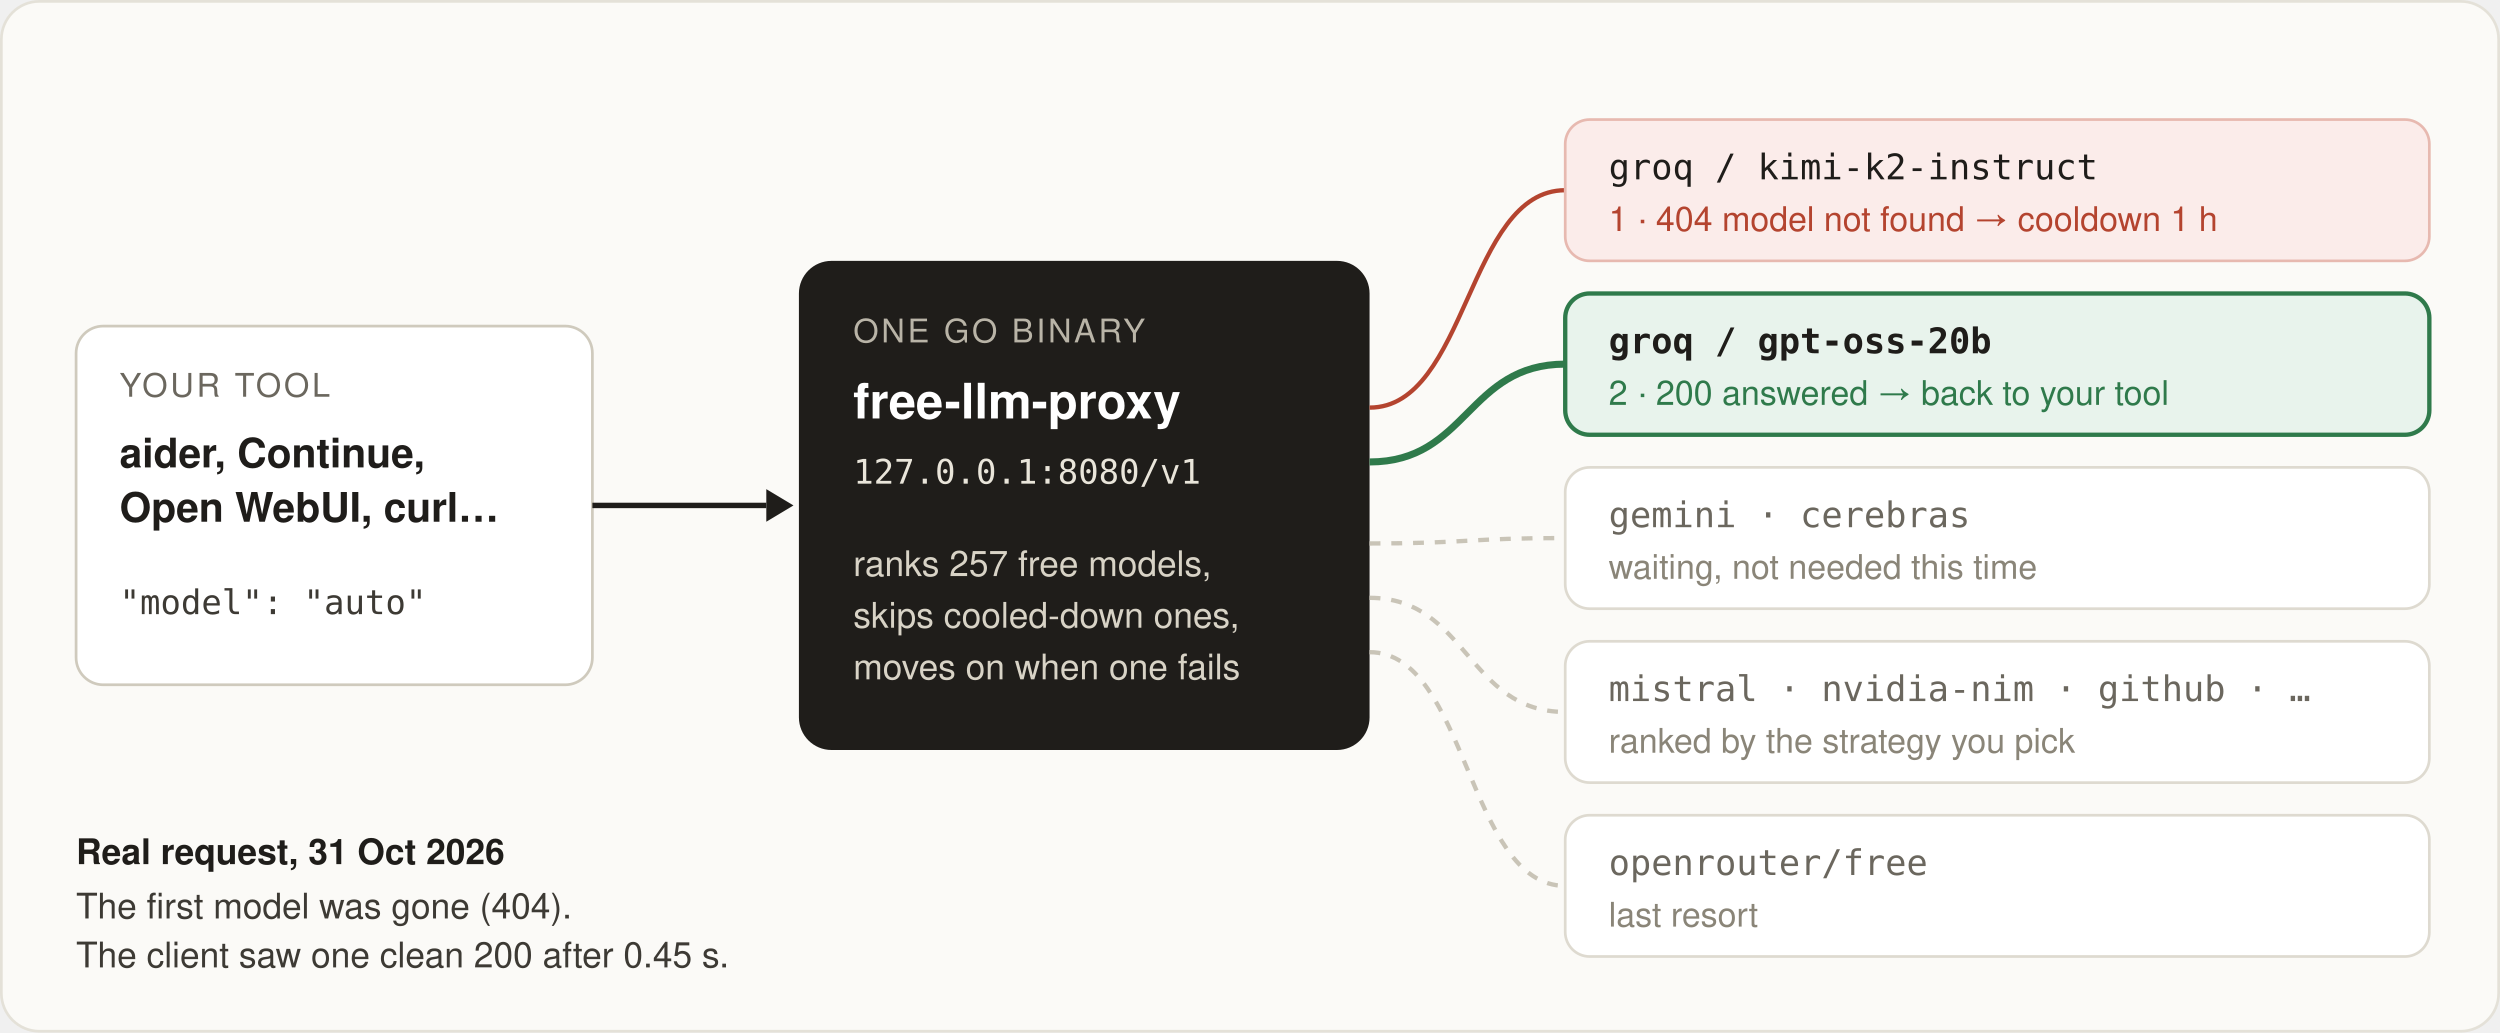
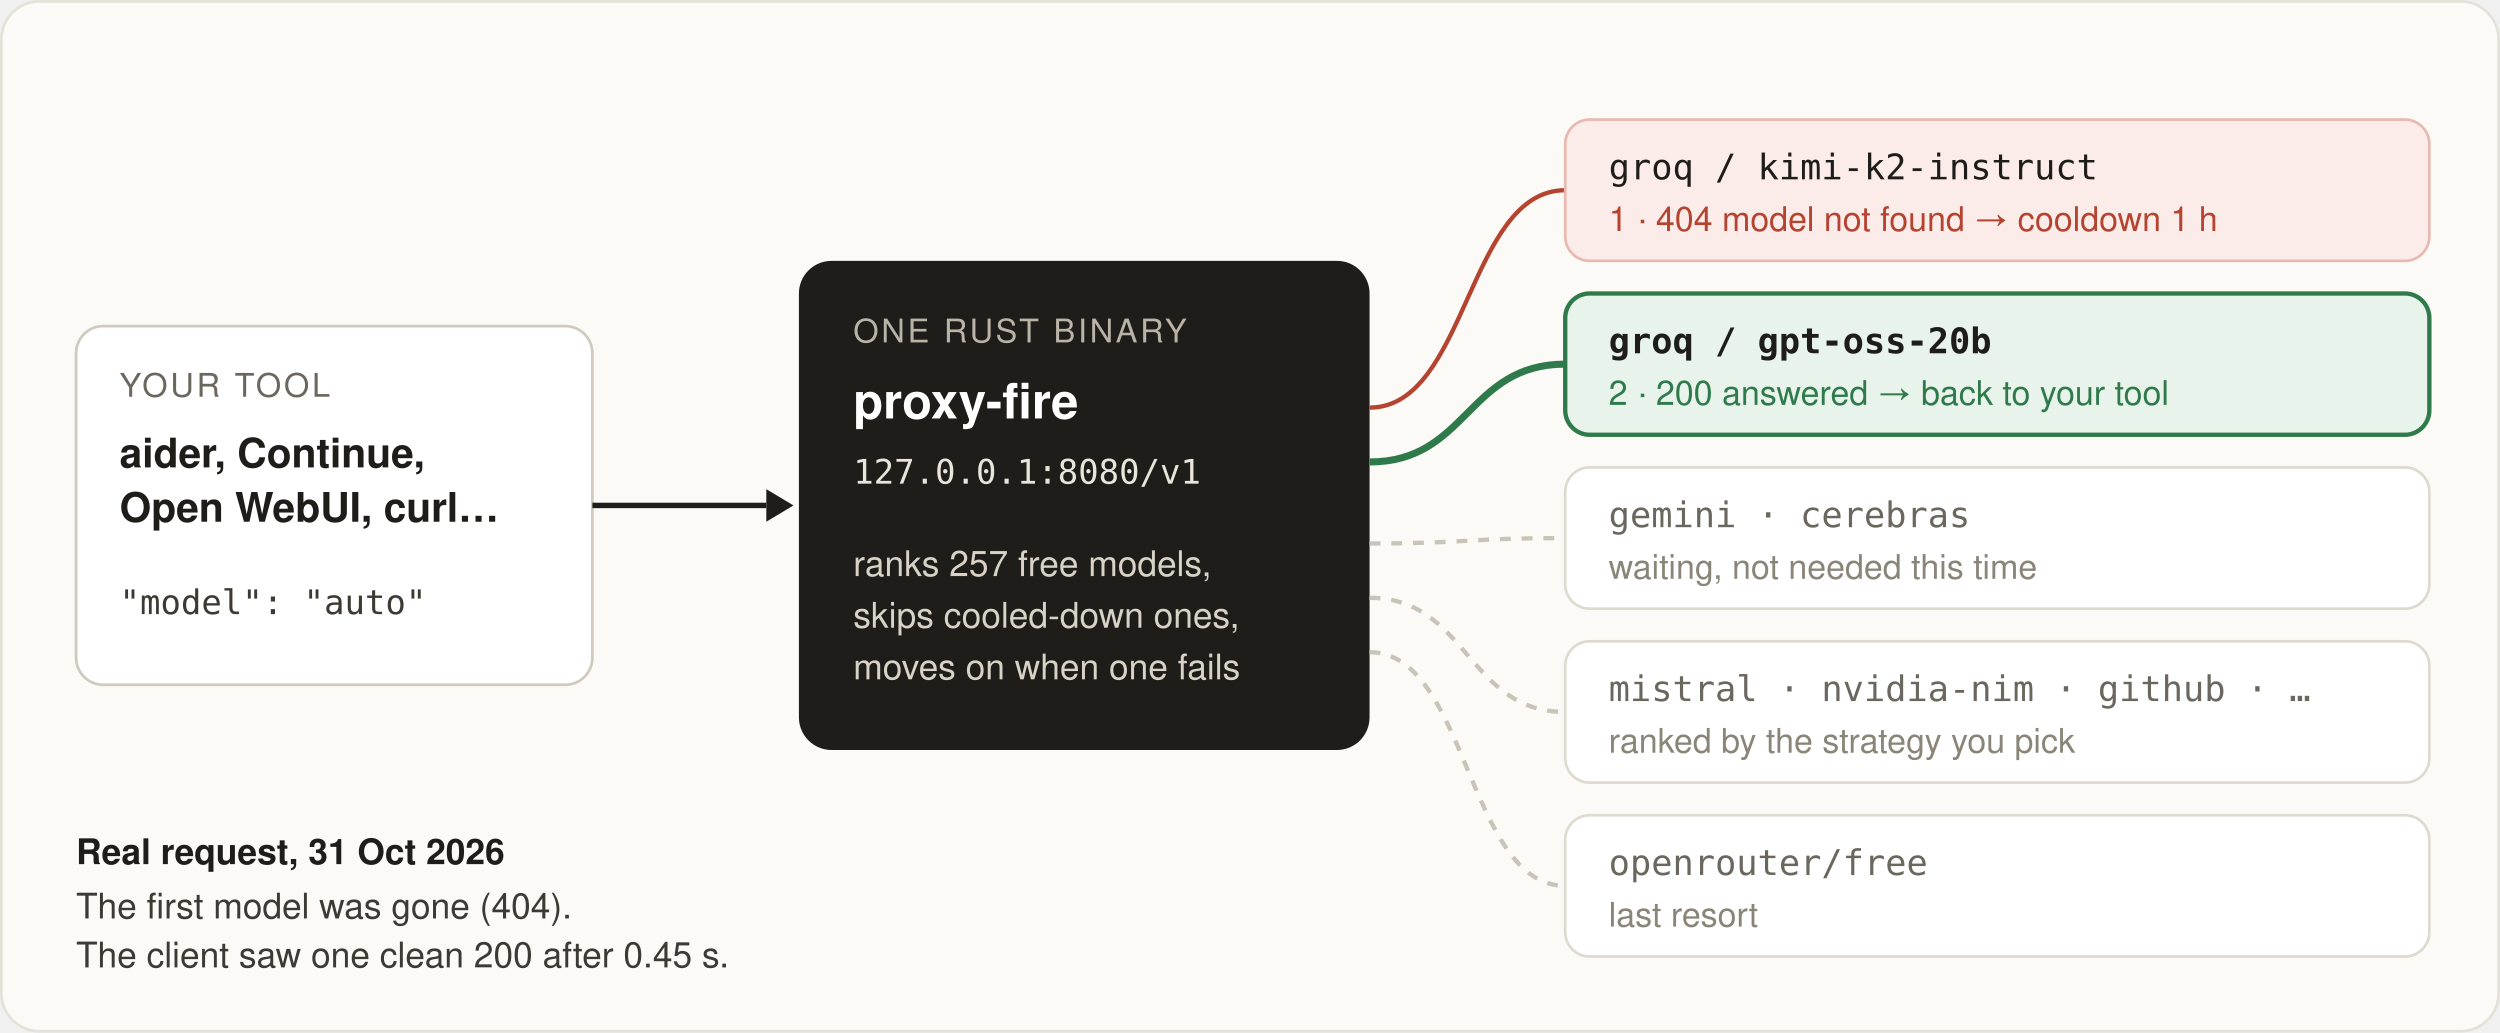
<svg xmlns="http://www.w3.org/2000/svg" width="920" height="380" viewBox="0 0 920 380" role="img" aria-labelledby="t d">
  <style>
    .sans { font-family: -apple-system, "Segoe UI", Helvetica, Arial, sans-serif; }
    .mono { font-family: ui-monospace, SFMono-Regular, Menlo, Consolas, monospace; }
  </style>
  <rect x="0.5" y="0.5" width="919" height="379" rx="14" fill="#fbfaf7" stroke="#e4e1d8" />
  <rect x="28" y="120" width="190" height="132" rx="10" fill="#ffffff" stroke="#cfcabd" />
  <text x="44" y="146" class="sans" font-size="12" fill="#6b675e" letter-spacing="1">YOUR TOOL</text>
  <text x="44" y="172" class="sans" font-size="15" font-weight="600" fill="#1f1d1a">aider, Continue,</text>
  <text x="44" y="192" class="sans" font-size="15" font-weight="600" fill="#1f1d1a">Open WebUI, curl…</text>
  <text x="44" y="226" class="mono" font-size="12.5" fill="#3d3a34">"model": "auto"</text>
  <line x1="218" y1="186" x2="282" y2="186" stroke="#1f1d1a" stroke-width="2" />
  <path d="M282 180 L292 186 L282 192 Z" fill="#1f1d1a" />
  <rect x="294" y="96" width="210" height="180" rx="12" fill="#1f1d1a" />
-   <text x="314" y="126" class="sans" font-size="12" fill="#b9b4a7" letter-spacing="1">ONE GO BINARY</text>
-   <text x="314" y="154" class="sans" font-size="18" font-weight="700" fill="#ffffff">free-llm-proxy</text>
+   <text x="314" y="126" class="sans" font-size="12" fill="#b9b4a7" letter-spacing="1">ONE RUST BINARY</text>
+   <text x="314" y="154" class="sans" font-size="18" font-weight="700" fill="#ffffff">proxy-fire</text>
  <text x="314" y="178" class="mono" font-size="12.5" fill="#e9e5da">127.0.0.1:8080/v1</text>
  <text x="314" y="212" class="sans" font-size="13" fill="#d8d3c6">ranks 257 free models,</text>
  <text x="314" y="231" class="sans" font-size="13" fill="#d8d3c6">skips cooled-down ones,</text>
  <text x="314" y="250" class="sans" font-size="13" fill="#d8d3c6">moves on when one fails</text>
  <g stroke-width="1.6" fill="none">
    <path d="M504 150 C 540 150, 540 70, 576 70" stroke="#b4442f" />
    <path d="M504 170 C 540 170, 540 134, 576 134" stroke="#2f7a4b" stroke-width="2.6" />
    <path d="M504 200 C 540 200, 540 198, 576 198" stroke="#c9c4b7" stroke-dasharray="4 4" />
    <path d="M504 220 C 540 220, 540 262, 576 262" stroke="#c9c4b7" stroke-dasharray="4 4" />
    <path d="M504 240 C 540 240, 540 326, 576 326" stroke="#c9c4b7" stroke-dasharray="4 4" />
  </g>
  <rect x="576" y="44" width="318" height="52" rx="9" fill="#fbecea" stroke="#e7b9b0" />
  <text x="592" y="66" class="mono" font-size="13" fill="#1f1d1a">groq / kimi-k2-instruct</text>
  <text x="592" y="85" class="sans" font-size="12.5" fill="#b4442f">1 · 404 model not found → cooldown 1 h</text>
  <rect x="576" y="108" width="318" height="52" rx="9" fill="#e8f3ec" stroke="#2f7a4b" stroke-width="1.6" />
  <text x="592" y="130" class="mono" font-size="13" font-weight="700" fill="#1f1d1a">groq / gpt-oss-20b</text>
  <text x="592" y="149" class="sans" font-size="12.5" fill="#2f7a4b">2 · 200 answered → back to your tool</text>
  <rect x="576" y="172" width="318" height="52" rx="9" fill="#ffffff" stroke="#dedad0" />
  <text x="592" y="194" class="mono" font-size="13" fill="#6b675e">gemini · cerebras</text>
  <text x="592" y="213" class="sans" font-size="12.5" fill="#8a8578">waiting, not needed this time</text>
  <rect x="576" y="236" width="318" height="52" rx="9" fill="#ffffff" stroke="#dedad0" />
  <text x="592" y="258" class="mono" font-size="13" fill="#6b675e">mistral · nvidia-nim · github · …</text>
  <text x="592" y="277" class="sans" font-size="12.5" fill="#8a8578">ranked by the strategy you pick</text>
  <rect x="576" y="300" width="318" height="52" rx="9" fill="#ffffff" stroke="#dedad0" />
  <text x="592" y="322" class="mono" font-size="13" fill="#6b675e">openrouter/free</text>
  <text x="592" y="341" class="sans" font-size="12.5" fill="#8a8578">last resort</text>
  <text x="28" y="318" class="sans" font-size="13" font-weight="600" fill="#1f1d1a">Real request, 31 Oct 2026</text>
  <text x="28" y="338" class="sans" font-size="13" fill="#3d3a34">The first model was gone (404).</text>
  <text x="28" y="356" class="sans" font-size="13" fill="#3d3a34">The client saw one clean 200 after 0.45 s.</text>
</svg>
